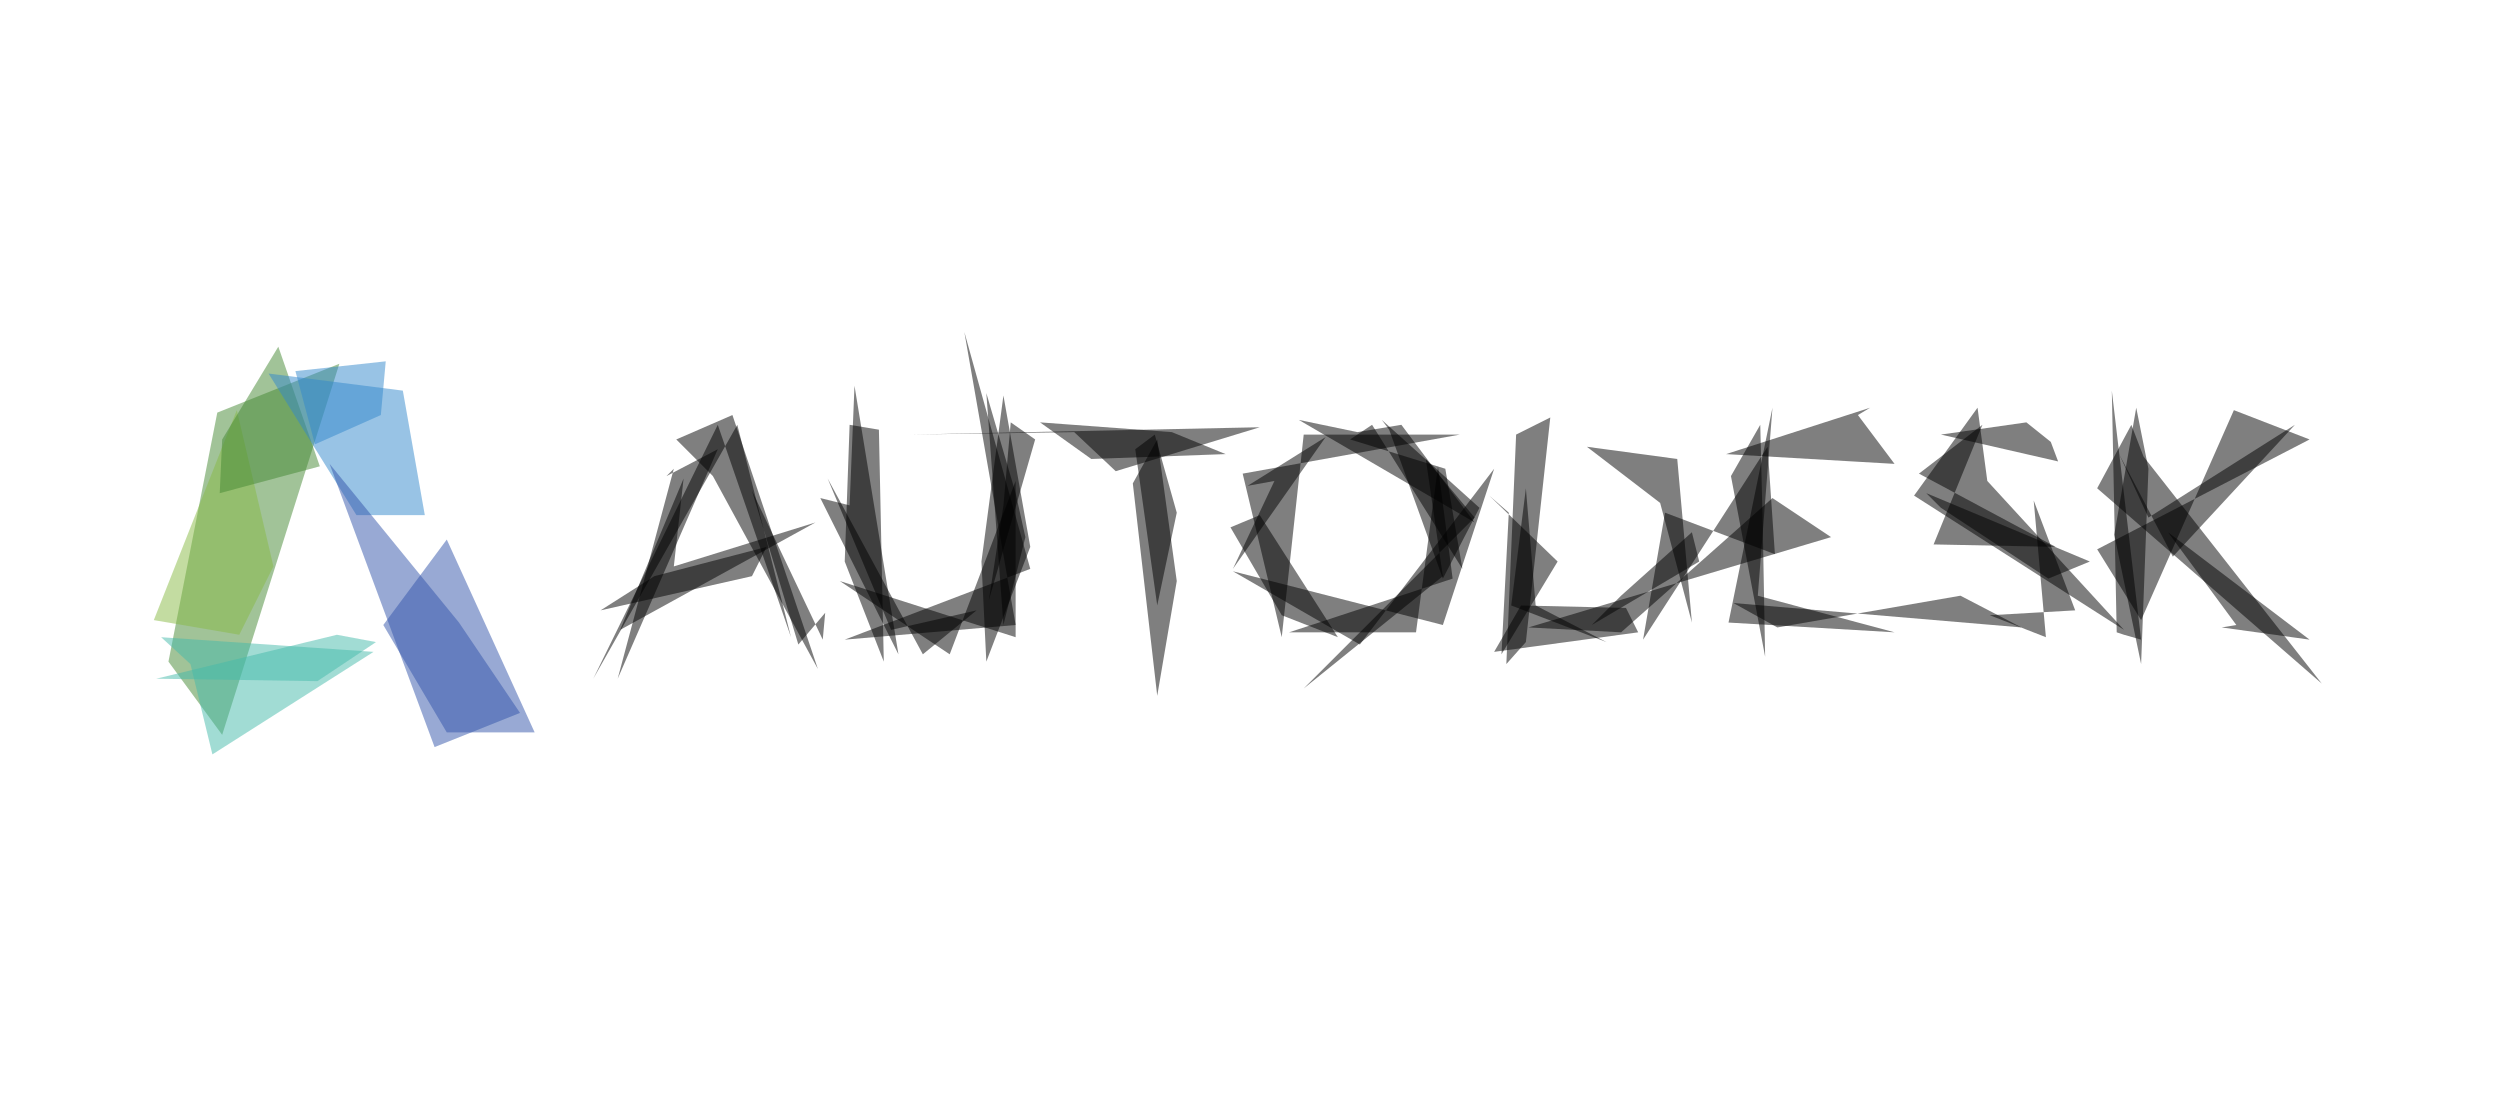
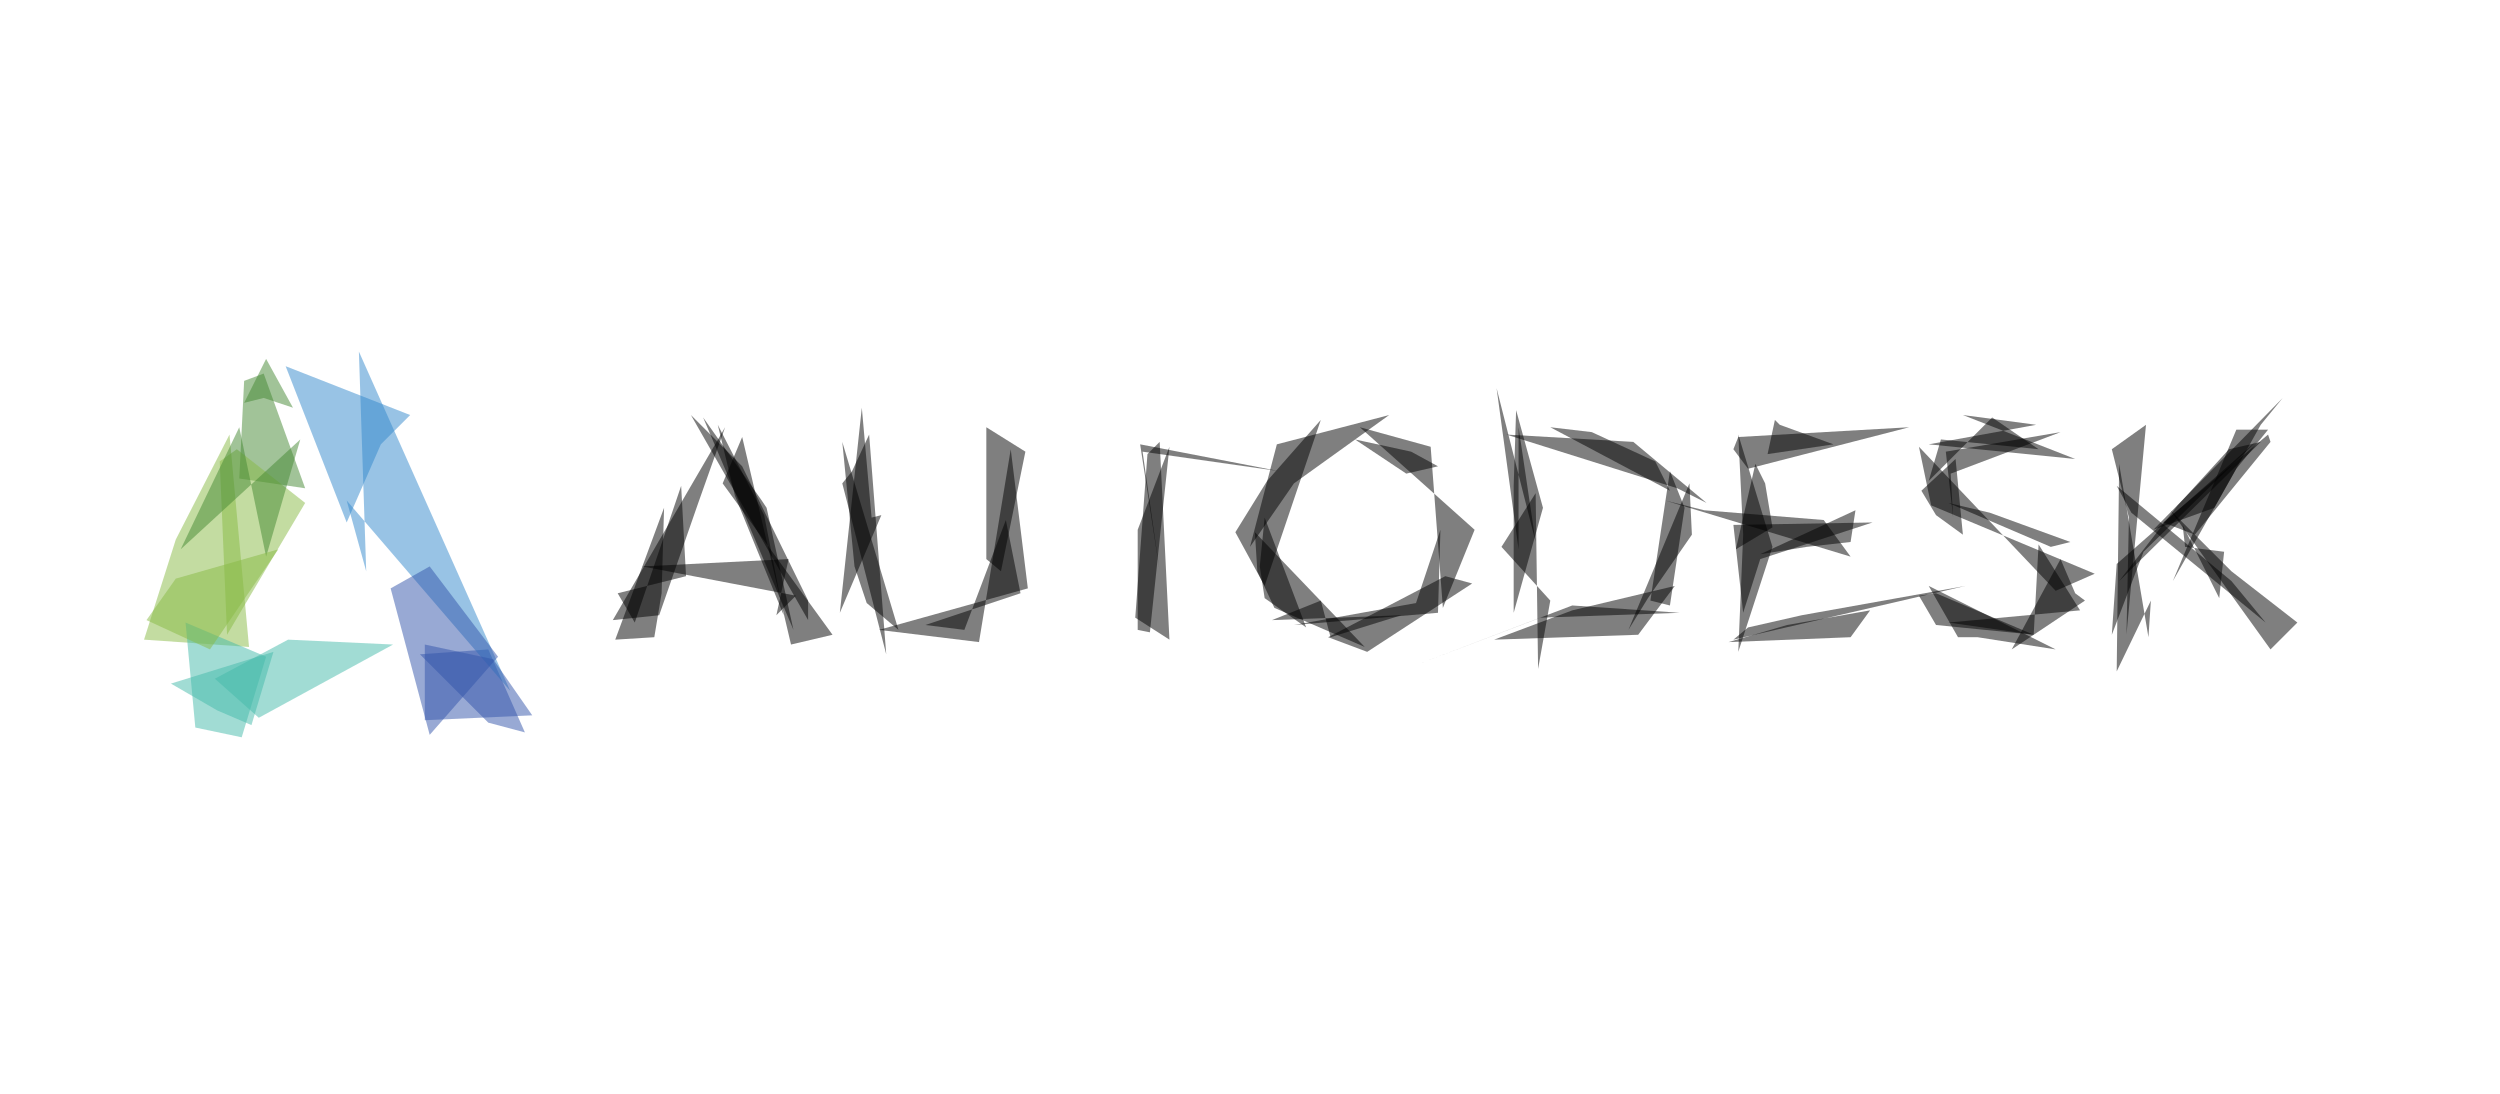
<svg xmlns="http://www.w3.org/2000/svg" version="1.1" viewBox="0 0 1024 448" width="1024" height="448">
  <g fill-opacity=".5">
-     <path d="M635 171l-14 7-4 94 8-9m248-89l-14 26 92 80-73-93m-476 43l9-68 11 62-18 47" />
-     <path fill="#483" d="M69 271l20-102 50-20-48 152" />
-     <path d="M870 258l-86-55 26-36 4 30m-216-19h-64l-9 83-16-67" />
-     <path d="M591 256l-86-22 52 30 55-72m-250 79l-2-95-12-2-2 56m-69-50l15 15 43 79-35-104" />
-     <path d="M591 236l-57 46 70-70-20-24m87 71l-5-10-43-1-11 19M395 136l27 97-76 29 70-6m66-18l-8 47-10-87 10-18m246 64l56 15-68-4 18-88m220 13l-31-12-38 86-18-29" />
-     <path fill="#4BA" d="M78 272l-12-11 87 6-66 42" />
-     <path d="M373 178l67-1 17 16 59-18m-243 20l3-3-23 86 41-94m356-1l30 23 13 49-6-67" />
-     <path d="M750 220l-24-16-62 55-38-2m-52-83l30 40-72-42 24 5m286 47l-50-1 20-49-26 20m-238 67l-23-9-21-36 12-5" />
-     <path fill="#35A" d="M157 256l26-35 36 79h-36" />
-     <path fill="#8B4" d="M63 254l35 6 14-28-15-64" />
-     <path d="M302 174l-59 104 51-104 30 87" />
-     <path d="M280 196l-26 62 80-44-58 18m604-40l-5-25-9 52 11 53m-349-13l67-22-6-46-9 68m235-7l35-2-17-45 5 56" />
-     <path fill="#38C" d="M129 182l-8-30 37-4-2 22" />
-     <path d="M336 204l12 3 2-49 18 110m46-95l10 7-19 66 6-39" />
-     <path d="M344 238l72 23v-64l-27 71m557-6l-36-5 6-1-28-38" />
-     <path fill="#483" d="M131 191l-41 11 1-22 23-38" />
-     <path d="M722 214l-1-40-12 21 14 74m167-41l50-54-60 38-12-26" />
-     <path d="M828 257l-118-10 18 10 75-13m-476 20l11-13-1 11-29-61m416-18l-51 79 9-52 45 17" />
-     <path fill="#4BA" d="M130 279l24-16-16-3-74 18" />
-     <path d="M420 220l-4-18-12-41 7 95m355-89l-5 3 15 20-69-4m133-5l-10-8-35 5 48 11m-237 19l-40-36 3 4 22 61m-126-53l8-6 9 32-8 38m144-38l-3 58 23-38-28-27m-105 30l17-36-11 2 32-20m153 51l-44 26 12-12 29-26m184 44l-12-102 2 99 3 1m-505-2l35-8-22 18-39-72" />
-     <path d="M619 248l39 15-29-15-4-48m-317 36l6-12-46 12-22 14" />
-     <path fill="#38C" d="M174 211l-9-51-55-7 36 58" />
-     <path d="M553 180l39 12 7 41-37-59m-136-1l54 4 22 9-55 2m409 42l-17 7-44-29-6-6" />
-     <path fill="#35A" d="M178 306l-43-116 53 65 25 37" />
+     <path fill="#483" d="M100 156l-2 40 27 4-17-47" />
+     <path d="M710 215l57-1-46 15-7 22m-27-51l-70-22 52 3 30 25m-350-13l-4 5 18 70-7-90m123 5l-13 34v41l5 1m458-83l-13 16-26 46 26-62m-286 98l-1-72-14 22 20 22" />
+     <path d="M873 210l-6-11 47 39 14 17m-632-57l8-19 20 85 17-4" />
+     <path d="M871 260l8-86-14 10 7 28" />
+     <path fill="#8B4" d="M72 221l-13 41 43 3-8-87" />
+     <path d="M620 251l12-43-11-40-1 31m213 61l2-37 17 27-54 5m-494-64l-21-21 48 84v-8m435 4l-8 11-50 2 24-7m-213-59l-13 21 12 22 23-68" />
+     <path d="M791 207l-5-24 56 59 16-7m-540 17l5-23-60 3 63 12m266-8l11 3-43 28-16-6" />
+     <path d="M270 252l-19 2 46-79-11 31" />
+     <path fill="#4BA" d="M109 269l-33-14 4 43 19 4" />
+     <path d="M751 182l-27 4 3-14 2 2m-17 93l14-43-14-46 2 41m175-10l25 25 27 21-11 11m-575-19l-5-15-5-51 23 77" />
+     <path fill="#35A" d="M200 296l-28-28 28-2 15 34" />
+     <path fill="#8B4" d="M125 206l-28-22-7 5 3 71" />
+     <path d="M797 185l47-8-45 17 1 18m-421 44l16 2 17-45 6 30" />
+     <path d="M787 201l6 10 11 8-3-31m-215-5l-29-8 47 42-13 32m-181-15l-6-5v-54l16 10" />
+     <path d="M512 224l11-42 46-12-39 28m351 48l-1 15-12-71-1 85m-215-98l-17-2 49 26-6-12m252-8l-1-3-43 36 13 5" />
+     <path d="M676 246l8 2 6-40-6-15m-104 54l-50 9 59-5 1-34" />
+     <path d="M516 232l2-20 17 45-17-12m-43-64l4 81-14-9 5-67m316 58l7 12 40 4-40-17m-33-34l-39 18 19-3 18-2m-444-14l11 50-37-87 24 34m400-26l-2 5 6 8 66-17" />
+     <path d="M475 234l-8-52 57 11-56-8" />
+     <path fill="#4BA" d="M118 262l43 2-55 30-18-16" />
+     <path fill="#38C" d="M142 214l14-32 12-12-51-20" />
+     <path d="M816 171l19 13-40-4-5 17m-276 21l1 16 7 15 37 16" />
+     <path fill="#38C" d="M150 234l-3-90 62 139-67-78" />
+     <path fill="#483" d="M109 147l-9 18 8-2 12 4" />
+     <path d="M865 260l2-29 58-51-47 46" />
+     <path fill="#4BA" d="M89 291l-19-11 42-13-9 30" />
+     <path d="M926 174l9-11-53 54 25-9m-225-3l16 4 49 4 11 15" />
+     <path d="M726 216l-15 9 8-35 4 8m-79 50l44 3-57 2-50 19m-221-14l61-17-7-57-13 79m510-37l-16-2-1-9 15 30m-17-38l-24 31 58-57-13 3m-335 1l11 6-13 3-21-14m285 44l-42-18 17 4 33 12" />
+     <path fill="#483" d="M109 228l14-48-49 45 24-50" />
+     <path d="M671 260l15-20-42 10-32 12m242-16l-30 20 20-37 6 14m-571-44l2 37-28 7 7 12m285 6l-4-15-20 8 53-2" />
+     <path d="M272 208l-20 54 16-1 3-18" />
+     <path fill="#35A" d="M176 232l28 37-28 32-16-60" />
+     <path fill="#8B4" d="M72 237l42-12-28 41-26-12" />
+     <path d="M294 174l19 37 8 41-20-49" />
+     <path fill="#35A" d="M202 270l16 23-44 2v-31" />
+     <path d="M629 222l-7-47v50l-9-66m-252 52l-17 40 9-84 4 45m353 50l95-22-67 12-22 5m-24-59l-25 60 8-13 18-26" />
+     <path d="M842 266l-52-26 12 21h8m40-73l-46-18 30 4-44 8" />
  </g>
</svg>
